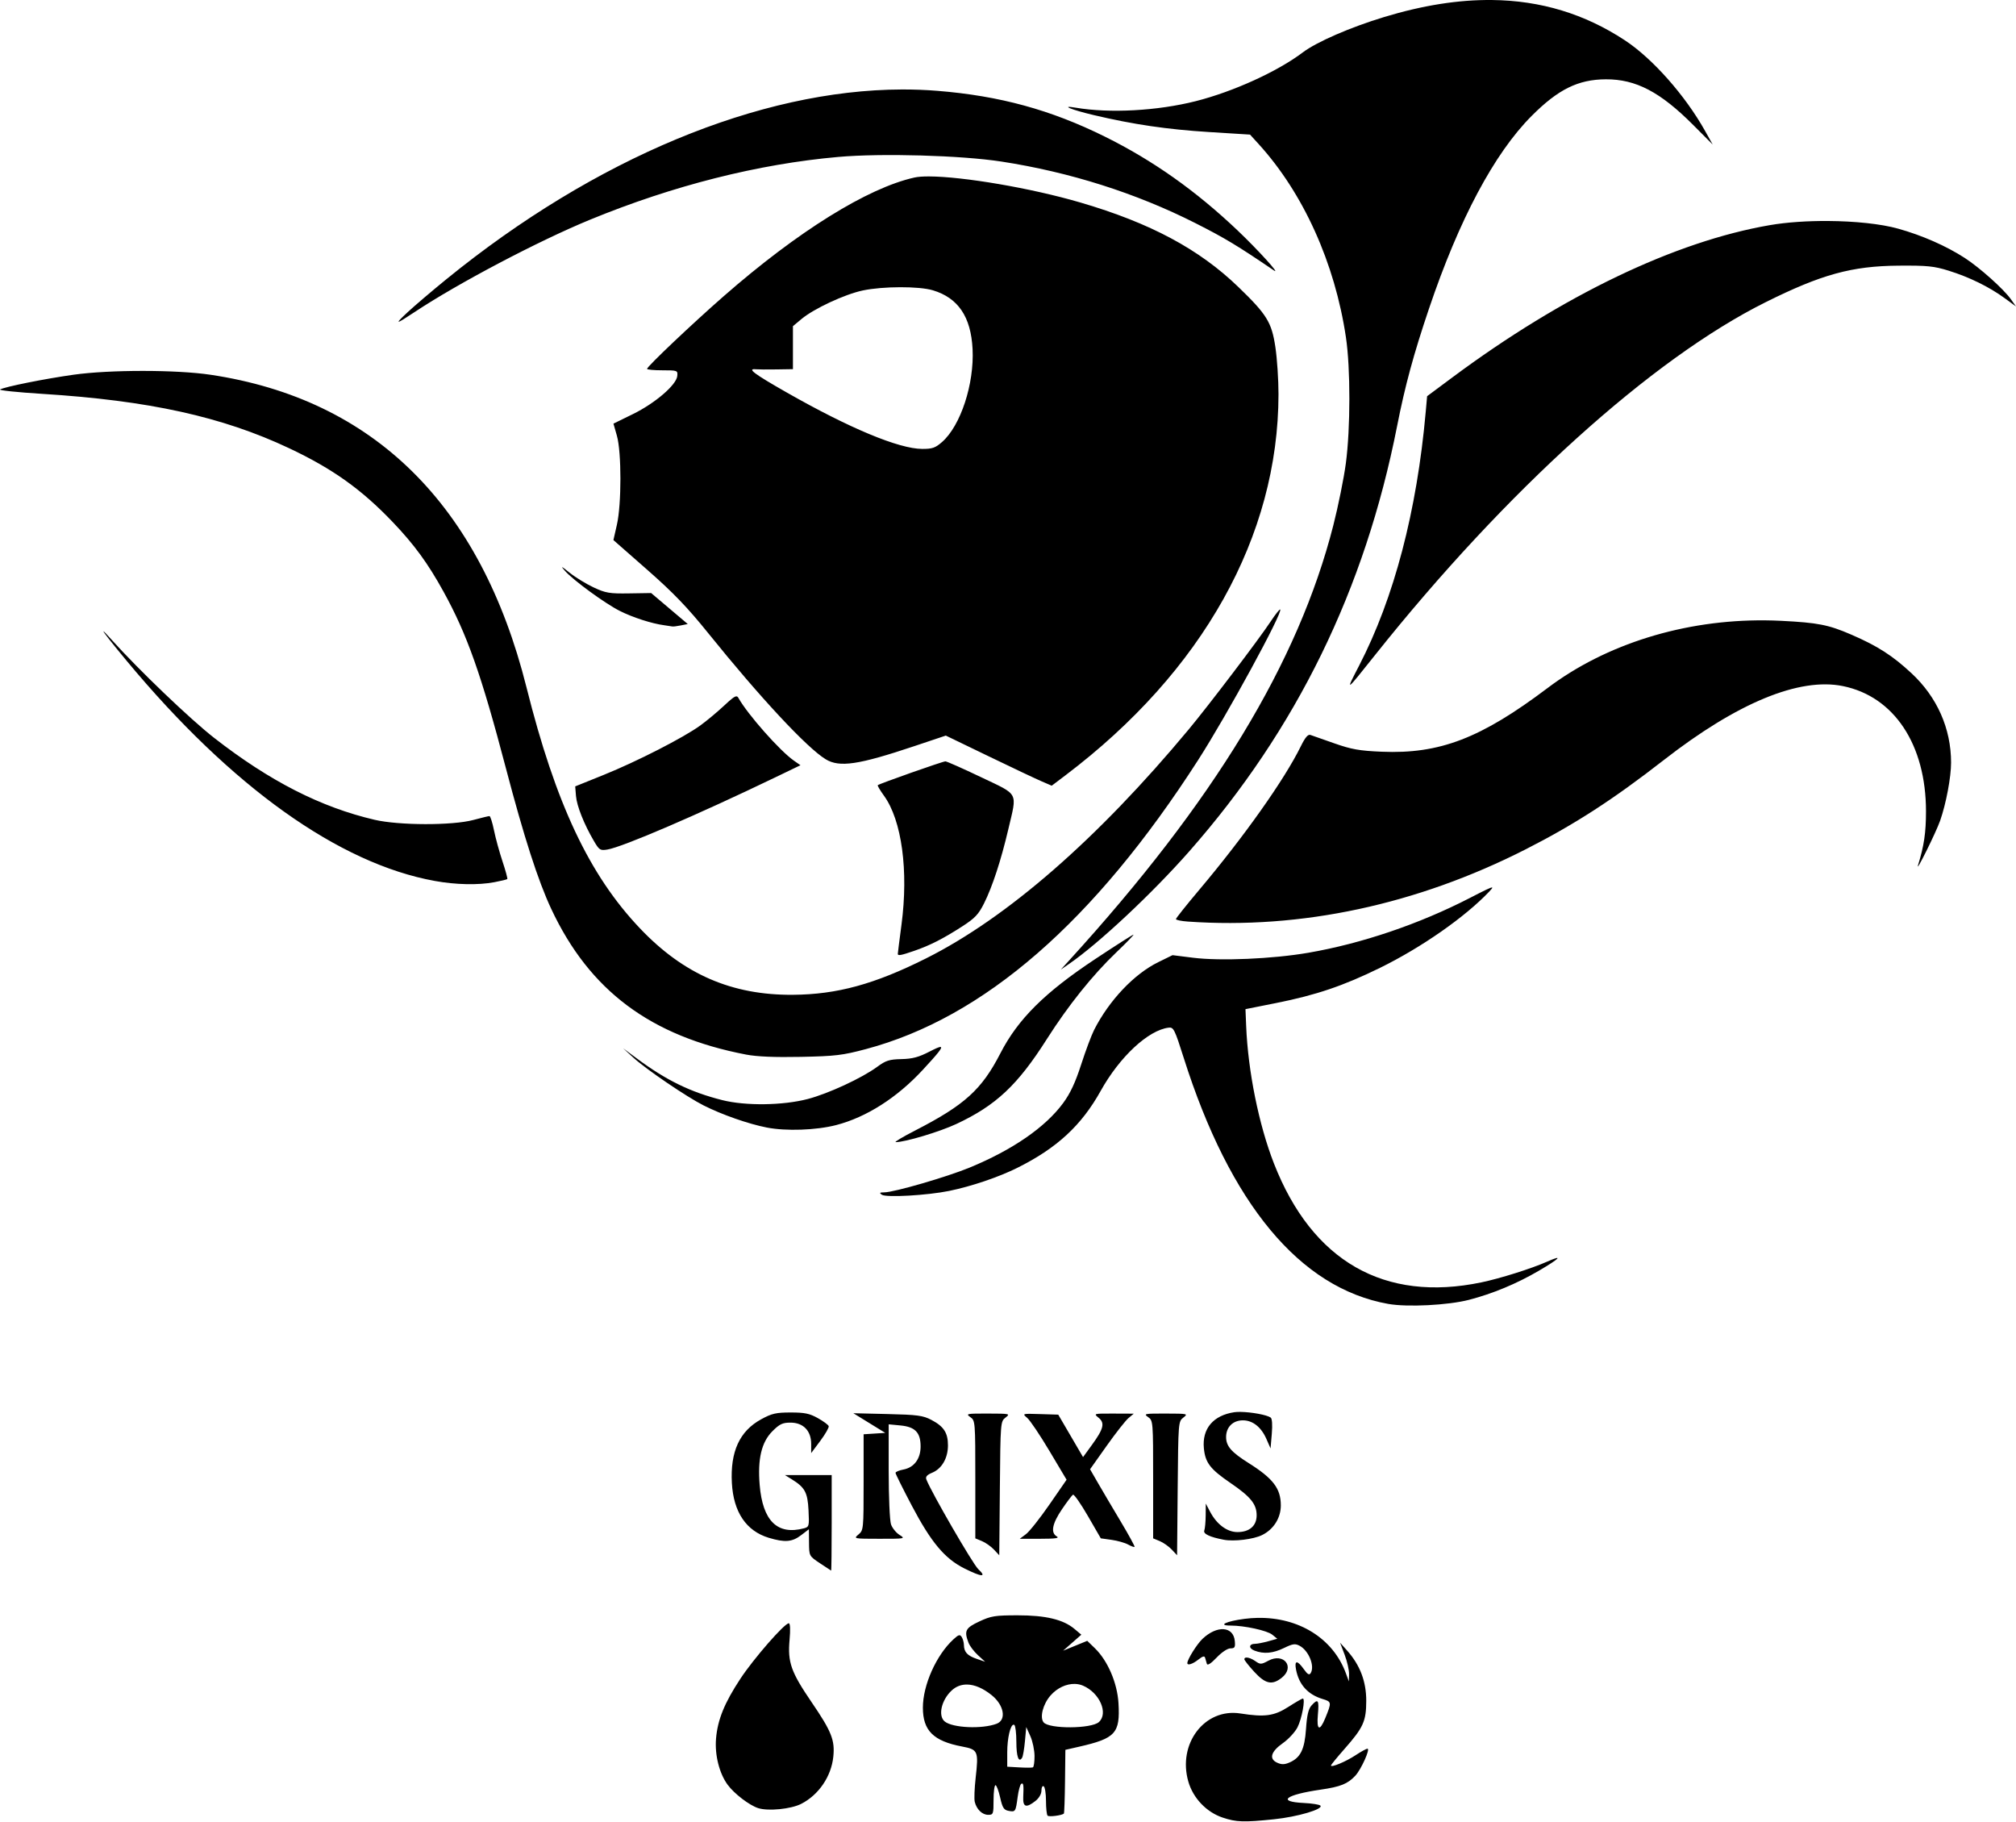
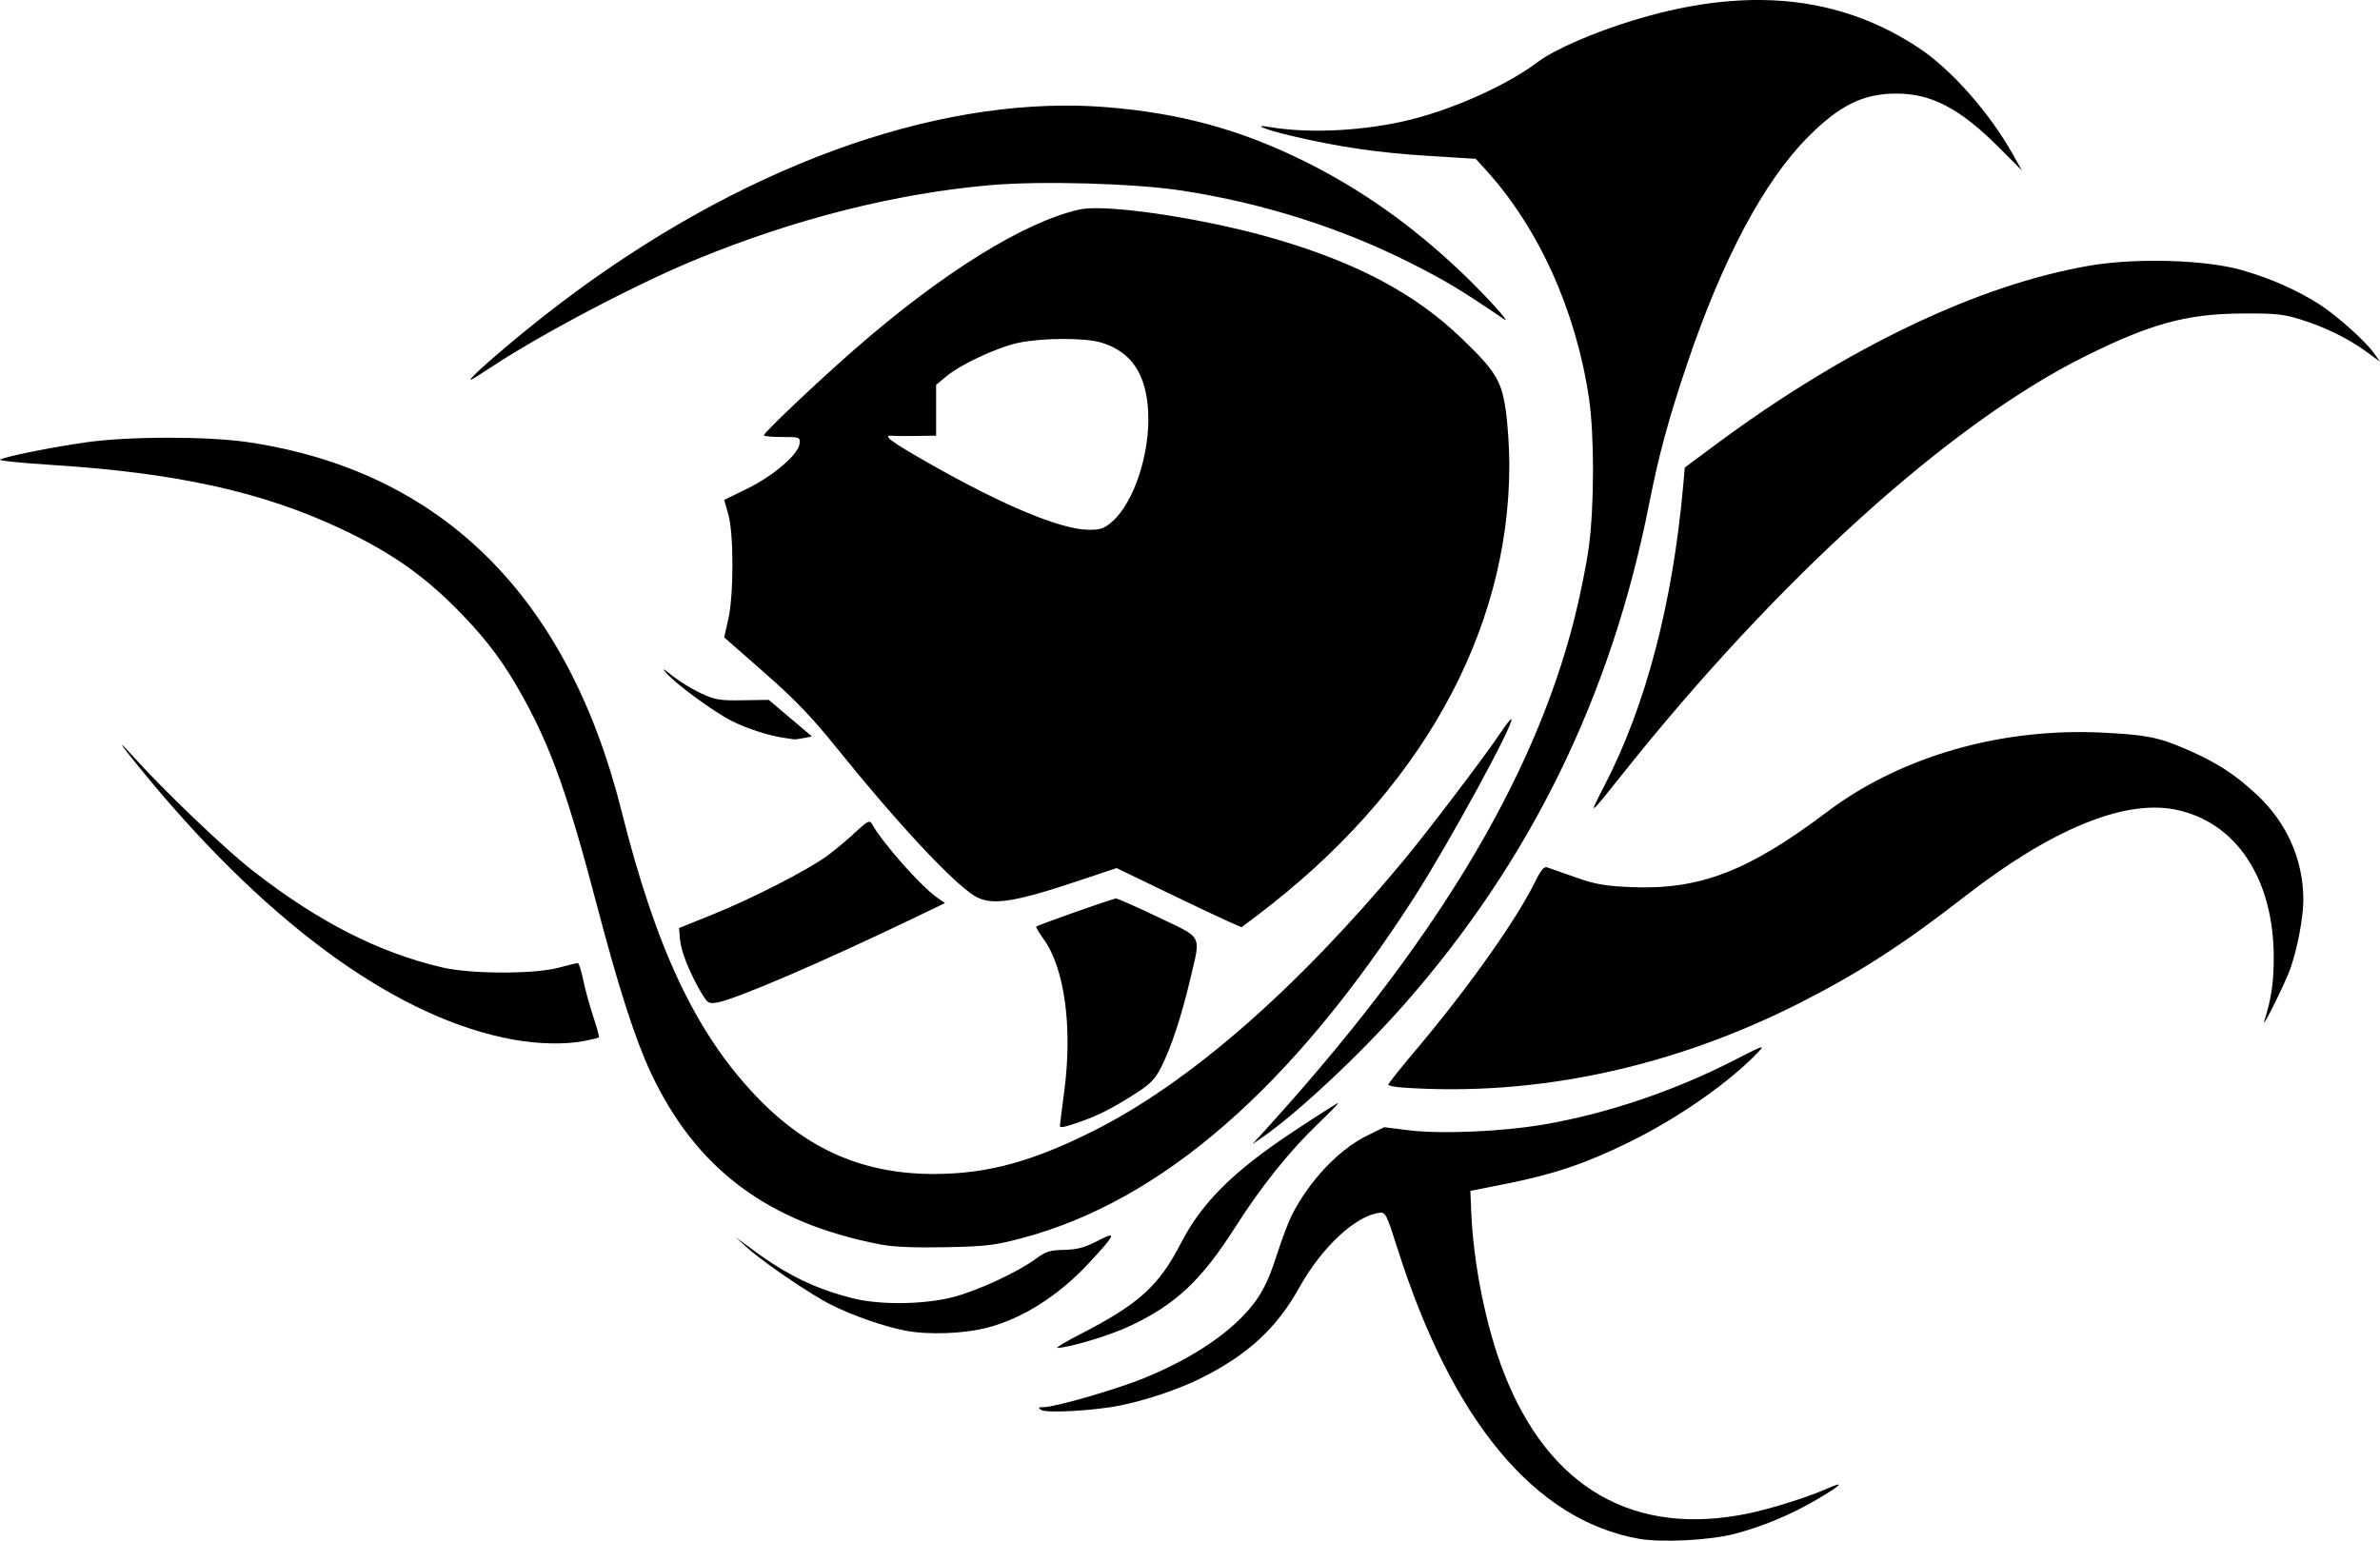
- <svg xmlns="http://www.w3.org/2000/svg" width="311.956mm" height="281.784mm" viewBox="0 0 280.76 253.605" version="1.1" id="svg5768">
+ <svg xmlns="http://www.w3.org/2000/svg" width="311.956mm" height="201.985mm" viewBox="0 0 280.76 181.787" version="1.1" id="svg5768">
  <defs id="defs5762">
    </defs>
  <g id="layer1" transform="translate(-117.5934,283.1585)">
-     <g id="g7792">
-       <path id="path7362" transform="scale(0.238125)" d="m 1219.398,-363.531 c -1.423,-0.024 -2.694,0.03 -3.693,0.18 -12.324,1.848 -18.898,9.633 -17.799,21.076 0.813,8.455 3.689,12.2 15.627,20.348 11.721,7.999 15.24,12.352 15.24,18.846 0,6.17 -4.178,9.82 -11.244,9.82 -6.015,0 -12.07,-4.491 -15.947,-11.828 l -2.557,-4.838 -0.059,6.891 c -0.032,3.79 -0.401,7.779 -0.816,8.865 -0.75,1.954 3.234,3.837 11.424,5.396 5.968,1.136 17.292,-0.245 22.352,-2.727 6.757,-3.314 10.982,-9.992 10.982,-17.357 0,-9.858 -4.463,-15.726 -18.834,-24.77 -10.141,-6.382 -13.166,-9.878 -13.166,-15.217 0,-5.789 3.989,-9.75 9.82,-9.75 5.749,0 10.704,3.927 13.764,10.908 l 2.416,5.512 0.727,-8.543 c 0.449,-5.266 0.194,-8.913 -0.666,-9.508 -2.36,-1.632 -11.403,-3.202 -17.57,-3.305 z m -263.156,0.34 c -8.567,0.007 -11.037,0.576 -17.236,3.969 -12.637,6.915 -18.142,18.899 -17.139,37.295 0.927,16.989 8.392,28.048 21.617,32.023 9.354,2.812 13.623,2.468 18.846,-1.516 l 4.578,-3.492 0.072,7.826 c 0.072,7.812 0.082,7.83 6.332,12.014 l 0.004,0.002 c 3.443,2.305 6.409,4.255 6.594,4.334 0.181,0.079 0.332,-12.457 0.332,-27.857 v -28 l -13.666,0.004 -13.668,0.004 4,2.471 c 7.68,4.744 9.255,7.661 9.783,18.113 0.467,9.236 0.343,9.731 -2.646,10.531 -15.541,4.161 -24.17,-4.279 -25.928,-25.359 -1.265,-15.17 1.076,-25.032 7.461,-31.416 4.194,-4.194 5.927,-5.016 10.57,-5.016 7.46,0 12.094,4.764 12.094,12.436 v 5.379 l 5.355,-7.176 c 2.945,-3.947 5.148,-7.806 4.9,-8.574 -0.249,-0.768 -3.107,-2.883 -6.354,-4.699 -4.824,-2.699 -7.729,-3.303 -15.902,-3.295 z m 36.666,0.434 9.332,5.748 9.334,5.748 -6.334,0.406 -6.332,0.406 v 28.047 c 0,27.455 -0.063,28.099 -3,30.549 -2.969,2.478 -2.844,2.503 12.332,2.512 14.945,0.009 15.243,-0.047 11.697,-2.246 -2.001,-1.241 -4.251,-4.015 -5,-6.164 -0.756,-2.168 -1.363,-16.061 -1.363,-31.211 v -27.305 l 6.916,0.664 c 8.587,0.825 11.75,4.141 11.75,12.311 0,7.191 -3.809,12.291 -10.057,13.463 -2.535,0.476 -4.609,1.354 -4.609,1.951 0,0.598 4.256,9.173 9.457,19.057 11.326,21.523 19.311,31.071 30.781,36.803 10.301,5.148 13.333,5.305 8.148,0.424 -3.203,-3.015 -27.515,-45.025 -30.371,-52.477 -0.587,-1.532 0.383,-2.64 3.406,-3.893 5.665,-2.346 9.24,-8.526 9.24,-16 0.01,-7.358 -2.431,-11.089 -9.75,-14.922 -4.862,-2.546 -8.147,-2.982 -25.578,-3.396 z m 78.703,0.193 c -12.411,-0.028 -13.1,0.108 -10.334,2.045 2.922,2.054 2.963,2.439 2.963,36.506 v 34.428 l 3.869,1.604 c 2.127,0.881 5.277,3.102 7,4.936 l 3.133,3.336 0.35,-39.109 c 0.347,-38.717 0.379,-39.131 3.332,-41.412 2.886,-2.228 2.55,-2.303 -10.312,-2.332 z m 104,0 c -12.411,-0.028 -13.1,0.108 -10.334,2.045 2.922,2.054 2.963,2.439 2.963,36.506 v 34.428 l 3.869,1.604 c 2.127,0.881 5.277,3.102 7,4.936 l 3.133,3.336 0.35,-39.109 c 0.347,-38.717 0.379,-39.131 3.332,-41.412 2.886,-2.228 2.55,-2.303 -10.312,-2.332 z m -30.517,0.014 c -11.657,-0.044 -11.774,-0.011 -8.799,2.398 3.844,3.113 3.027,6.461 -3.894,15.969 l -5.154,7.08 -7.252,-12.412 -7.254,-12.412 -10.582,-0.328 c -10.566,-0.327 -10.579,-0.323 -7.574,2.223 1.655,1.402 7.514,10.113 13.02,19.357 l 10.01,16.809 -10.066,14.559 c -5.537,8.007 -11.695,15.776 -13.686,17.262 l -3.621,2.701 12,0.002 c 8.788,10e-4 11.377,-0.362 9.668,-1.357 -3.728,-2.171 -2.734,-7.452 2.992,-15.885 2.93,-4.314 5.83,-8.155 6.445,-8.535 0.615,-0.38 4.531,5.207 8.701,12.416 l 7.58,13.107 6.307,0.883 c 3.469,0.486 7.806,1.713 9.639,2.727 1.832,1.013 3.542,1.629 3.803,1.369 0.26,-0.26 -3.404,-6.96 -8.143,-14.891 -4.738,-7.93 -10.702,-18.032 -13.252,-22.449 l -4.635,-8.031 9.707,-13.695 c 5.339,-7.532 11.091,-14.848 12.781,-16.258 l 3.074,-2.562 z m -56.186,117.961 c -13.124,0.006 -15.474,0.384 -22.334,3.594 -8.117,3.797 -8.97,5.465 -6.34,12.383 0.729,1.919 3.219,5.218 5.533,7.332 l 4.207,3.844 -5.002,-1.721 c -5.427,-1.866 -7.335,-3.955 -7.399,-8.104 -0.023,-1.467 -0.6,-3.552 -1.283,-4.633 -1.046,-1.654 -1.811,-1.443 -4.836,1.334 -10.045,9.22 -17.881,26.736 -17.881,39.969 0,13.448 6.18,19.558 22.998,22.736 9.241,1.747 9.628,2.645 7.863,18.322 -0.687,6.084 -0.926,12.384 -0.531,14 1.073,4.418 4.374,7.605 7.877,7.605 2.959,0 3.127,-0.465 3.127,-8.668 0,-4.767 0.504,-8.666 1.121,-8.666 0.617,0 1.845,3.235 2.731,7.189 1.344,6.006 2.152,7.295 4.91,7.822 4.036,0.771 4.185,0.543 5.334,-8.119 0.507,-3.824 1.443,-7.274 2.08,-7.668 1.307,-0.806 1.515,0.589 1.184,7.775 -0.271,5.852 1.732,6.48 7.127,2.236 2.112,-1.662 3.514,-4.085 3.514,-6.078 0,-1.871 0.58,-2.957 1.332,-2.492 0.733,0.453 1.334,4.289 1.334,8.523 0,4.234 0.421,8.12 0.936,8.635 0.825,0.825 8.32,-0.131 9.521,-1.215 0.251,-0.227 0.548,-8.706 0.666,-18.844 l 0.211,-18.432 8,-1.826 c 21.356,-4.874 24.079,-7.874 23.064,-25.396 -0.685,-11.837 -6.275,-24.884 -13.775,-32.154 l -4.502,-4.363 -7.061,2.887 -7.061,2.885 5.334,-4.68 5.332,-4.682 -4,-3.365 c -6.568,-5.524 -16.817,-7.975 -33.332,-7.967 z m 140.469,1.498 c -2.477,0.044 -4.995,0.226 -7.545,0.549 -10.778,1.367 -16.205,3.947 -8.299,3.947 8.1,0 21.372,2.903 24.369,5.33 l 2.939,2.379 -5.299,1.473 c -2.915,0.809 -6.315,1.475 -7.555,1.479 -3.834,0.013 -4.097,2.607 -0.408,4.01 5.45,2.072 10.727,1.588 17.252,-1.582 5.09,-2.473 6.466,-2.663 9.1,-1.254 5.323,2.849 8.971,11.886 6.443,15.957 -0.841,1.355 -1.825,0.786 -4.047,-2.334 -3.794,-5.328 -5.567,-5.245 -4.533,0.211 1.672,8.824 6.89,14.641 15.467,17.244 5.413,1.643 5.45,1.895 1.623,11.26 -3.238,7.924 -5.125,7.061 -4.307,-1.967 0.798,-8.799 0.147,-9.756 -3.723,-5.48 -1.805,1.995 -2.664,5.652 -3.207,13.666 -0.818,12.078 -3.234,16.942 -9.801,19.732 -2.826,1.201 -4.54,1.213 -7.092,0.051 -4.907,-2.236 -3.649,-6.503 3.371,-11.436 3.237,-2.275 7.065,-6.408 8.506,-9.186 2.548,-4.91 4.776,-16.885 3.141,-16.885 -0.448,0 -4.265,2.206 -8.482,4.904 -8.316,5.32 -13.781,6.065 -28.041,3.824 -20.868,-3.279 -36.861,17.712 -30.408,39.91 2.809,9.661 10.633,17.841 20.066,20.979 v 0 c 8.017,2.667 12.249,2.807 29.971,0.988 13.784,-1.414 29.206,-5.965 27.152,-8.012 -0.618,-0.616 -4.975,-1.301 -9.684,-1.523 -15.944,-0.752 -10.825,-4.79 9.893,-7.801 11.631,-1.691 15.798,-3.368 20.244,-8.145 3.424,-3.679 8.878,-15.793 7.109,-15.793 -0.67,0 -3.8,1.713 -6.953,3.805 -5.647,3.746 -14.399,7.402 -14.399,6.014 0,-0.391 3.526,-4.71 7.836,-9.598 11.116,-12.606 12.774,-16.261 12.795,-28.221 0.02,-11.285 -3.632,-20.886 -11.156,-29.332 l -4.158,-4.668 2.676,7.051 c 1.471,3.877 2.632,8.976 2.58,11.332 l -0.094,4.285 -1.774,-4.814 c -7.518,-20.425 -27.627,-32.779 -51.572,-32.35 z m -274.225,3.164 c -2.537,0 -20.521,20.6 -28.324,32.445 -9.319,14.145 -13.293,23.917 -14.229,34.984 -0.809,9.561 1.923,20.399 6.811,27.018 3.875,5.248 12.658,11.964 17.83,13.633 5.844,1.886 19.171,0.566 25.166,-2.492 10.226,-5.217 17.589,-16.018 18.779,-27.547 1,-9.689 -1.028,-14.794 -12.66,-31.85 -12.117,-17.767 -14.095,-23.359 -12.92,-36.525 0.54,-6.051 0.37,-9.666 -0.453,-9.666 z m 254.275,3.455 c -3.552,-0.237 -8.06,1.613 -12.309,5.629 -3.277,3.098 -8.879,12.054 -8.879,14.195 0,1.563 3.091,0.58 6.426,-2.043 2.606,-2.05 3.634,-2.308 3.982,-1 0.259,0.969 0.715,2.544 1.018,3.5 0.346,1.102 2.428,-0.24 5.688,-3.666 2.994,-3.148 6.377,-5.404 8.1,-5.404 2.54,0 2.896,-0.622 2.539,-4.324 -0.418,-4.327 -3.013,-6.65 -6.564,-6.887 z m 13.338,16.574 c -0.738,0.033 -1.191,0.355 -1.191,0.998 0,0.566 2.604,3.867 5.787,7.334 6.532,7.114 10.404,7.969 16.033,3.541 8.002,-6.294 1.291,-14.902 -7.801,-10.006 -4.137,2.228 -4.697,2.246 -7.541,0.254 -2.034,-1.425 -4.056,-2.176 -5.287,-2.121 z m -100.312,15.426 c 1.65,0.041 3.252,0.367 4.738,1 9.75,4.153 15.002,16.158 9.318,21.301 -4.391,3.974 -29.05,4.12 -32.311,0.191 -2.403,-2.896 -0.406,-10.679 4.043,-15.746 3.889,-4.429 9.261,-6.87 14.211,-6.746 z m -62.961,0.361 c 4.384,0.083 9.298,2.17 14.314,6.209 7.261,5.846 8.765,14.488 2.908,16.715 -8.479,3.224 -25.822,2.454 -30.404,-1.35 -4.003,-3.322 -1.913,-12.527 4.111,-18.109 2.57,-2.382 5.66,-3.529 9.07,-3.465 z m 27.172,23.477 c 0.125,0.004 0.249,0.042 0.373,0.119 0.662,0.409 1.203,4.873 1.203,9.92 0,8.673 1.389,12.483 3.377,9.266 0.491,-0.795 1.235,-5.156 1.65,-9.689 l 0.758,-8.242 2.406,5.334 c 1.323,2.932 2.399,8.144 2.441,11.584 v 0.002 0.002 c 0.019,3.438 -0.415,6.435 -0.965,6.662 -0.55,0.23 -4.15,0.235 -8,0.014 l -7,-0.404 v -8.398 c 0,-8.392 1.883,-16.233 3.756,-16.168 z" style="fill:#000000;stroke-width:1.333" />
-       <path id="path7298" transform="scale(0.238125)" d="m 1366.4,-1189.107 c -19.564,-0.211 -40.485,3.102 -62.965,9.916 -19.864,6.021 -39.593,14.596 -47.703,20.734 -14.714,11.137 -40.632,22.939 -62.557,28.486 -22.479,5.688 -50.356,7.2 -70.268,3.814 -9.434,-1.604 -2.446,1.255 10.607,4.34 23.262,5.497 42.905,8.381 67.543,9.916 l 23.85,1.486 5.07,5.576 c 26.1,28.699 44.532,69.501 51.006,112.91 2.704,18.132 2.683,53.223 -0.043,73.744 -1.15,8.659 -4.445,24.965 -7.32,36.234 -20.483,80.285 -69.962,161.746 -154.623,254.57 l -4.756,5.217 4.666,-3.207 c 17.471,-12.007 48.834,-41.36 70.523,-66.006 62.734,-71.284 102.655,-152.97 121.477,-248.553 4.658,-23.656 9.652,-42.048 18.645,-68.668 17.64,-52.219 38.178,-90.787 60.018,-112.705 15.539,-15.594 27.204,-21.357 43.398,-21.441 17.591,-0.092 31.876,7.385 51.232,26.812 l 11.293,11.334 -4.482,-8 c -11.633,-20.763 -30.712,-42.31 -46.891,-52.955 -23.431,-15.416 -49.127,-23.249 -77.721,-23.557 z m -345.168,52.309 c -83.015,0.265 -179.254,40.107 -266.324,110.938 -8.433,6.86 -18.635,15.542 -22.668,19.293 v 0 c -7.983,7.423 -7.213,7.417 4,-0.029 25.371,-16.848 72.408,-41.613 102.668,-54.055 48.603,-19.983 98.424,-32.577 145.205,-36.703 25.393,-2.24 71.738,-0.928 95.336,2.699 40.02,6.152 78.763,18.442 113.459,35.99 17.195,8.696 24.613,13.164 46,27.703 4.189,2.847 -9.49,-12.209 -21.197,-23.332 -24.482,-23.261 -49.593,-41.013 -77.709,-54.938 -31.654,-15.676 -61.504,-23.835 -97.963,-26.777 -6.832,-0.551 -13.771,-0.814 -20.807,-0.791 z m 15.992,50.842 c -3.634,-0.014 -6.581,0.195 -8.652,0.658 -27.42,6.128 -68.13,31.459 -111.459,69.352 -18.462,16.145 -44.863,41.168 -44.863,42.522 -4.2e-4,0.457 4.05,0.83 9,0.83 8.795,0 8.993,0.076 8.678,3.334 -0.504,5.219 -12.952,15.913 -25.906,22.26 l -11.418,5.596 2.018,7.072 c 2.735,9.62 2.741,40.004 0,52.043 l -2.041,8.971 19.805,17.387 c 15.171,13.318 23.509,21.984 35.633,37.029 30.327,37.639 57.73,67.056 68.686,73.736 8.089,4.932 19.158,3.295 51.904,-7.676 l 18.365,-6.154 24.969,12.061 c 13.732,6.633 27.667,13.226 30.967,14.65 h 0.01 l 6,2.592 7.998,-6.049 c 80.291,-60.709 124.545,-139.834 124.633,-222.852 0.01,-8.433 -0.815,-20.863 -1.83,-27.623 -2.172,-14.465 -4.979,-19.014 -21.682,-35.127 -22.932,-22.124 -51.446,-37.373 -92.231,-49.322 -29.355,-8.601 -68.96,-15.212 -88.582,-15.289 z m 525.867,26.059 c -12.024,-0.082 -24.177,0.706 -34.184,2.426 -55.406,9.523 -121.052,40.995 -185.551,88.955 l -14.885,11.066 -0.809,9.096 c -5.175,58.103 -18.513,108.927 -38.951,148.428 -8.191,15.831 -8.22,15.851 9.283,-6.127 76.582,-96.159 161.94,-173.249 228.531,-206.397 32.654,-16.254 50.371,-21.117 77.713,-21.328 16.781,-0.13 20.654,0.262 29.334,2.965 12.025,3.744 23.646,9.448 32.652,16.027 l 6.65,4.859 -3.016,-4.25 c -4.203,-5.922 -18.198,-18.441 -26.953,-24.109 -10.824,-7.008 -24.916,-13.206 -38.926,-17.119 -10.189,-2.846 -25.432,-4.387 -40.891,-4.492 z m -542.809,38.723 c 7.767,-0.019 15.078,0.579 19.139,1.801 14.792,4.452 22.253,15.489 23.213,34.338 1.038,20.384 -6.974,44.821 -17.814,54.34 -3.954,3.471 -5.741,4.099 -11.625,4.074 -13.665,-0.054 -42.431,-12.031 -79.252,-33 -19.237,-10.955 -23.441,-14.118 -18.035,-13.568 1.283,0.131 6.683,0.168 12,0.084 l 9.666,-0.154 v -12.57 -12.568 l 5,-4.18 c 7.265,-6.071 25.259,-14.452 35.838,-16.693 5.883,-1.246 14.104,-1.883 21.871,-1.902 z m -442.922,48.943 c -14.864,-0.004 -29.879,0.735 -40.453,2.219 -16.806,2.358 -40.152,7.036 -43.023,8.619 -0.929,0.512 10.17,1.673 24.666,2.58 62.384,3.904 105.288,13.349 144.357,31.779 25.488,12.024 42.328,24.029 60.674,43.254 12.556,13.158 20.499,24.038 29.588,40.52 13.861,25.135 22.114,48.466 36.473,103.113 10.64,40.494 18.878,66.066 26.574,82.49 22.393,47.785 58.144,74.498 114.023,85.197 6.273,1.201 16.766,1.638 32,1.328 20.19,-0.41 24.342,-0.906 38,-4.541 69.016,-18.366 133.619,-74.558 194.305,-169.01 16.936,-26.359 49.662,-86.389 48.002,-88.049 -0.312,-0.312 -2.853,2.891 -5.645,7.119 -6.801,10.3 -36.133,48.915 -47.869,63.02 -53.225,63.968 -106.191,110.129 -153.643,133.9 -30.118,15.088 -52.01,21.071 -77.816,21.268 -35.734,0.272 -63.919,-11.969 -89.473,-38.859 -29.679,-31.231 -49.318,-72.948 -66.369,-140.977 -26.716,-106.588 -89.302,-168.464 -184.824,-182.73 -9.969,-1.489 -24.682,-2.236 -39.547,-2.24 z m 245.242,114.773 c -0.145,0.052 0.436,0.779 1.637,2.139 4.86,5.504 23.383,19.042 32.018,23.4 7.582,3.827 18.748,7.435 25.982,8.395 2.2,0.292 4.375,0.62 4.834,0.73 0.458,0.11 2.668,-0.167 4.912,-0.615 l 4.08,-0.816 -10.709,-9.059 -10.707,-9.061 -12.871,0.201 c -11.512,0.18 -13.708,-0.189 -20.779,-3.494 -4.349,-2.032 -10.647,-5.892 -13.998,-8.576 -2.821,-2.26 -4.212,-3.311 -4.398,-3.244 z m 703.527,31.08 c -47.148,-0.418 -92.998,13.765 -127.213,39.576 -38.998,29.42 -63.144,38.684 -97.051,37.236 -13.041,-0.557 -17.613,-1.365 -27.627,-4.887 -6.6,-2.321 -12.909,-4.536 -14.02,-4.922 -1.425,-0.495 -3.082,1.468 -5.629,6.662 -9.527,19.425 -33.184,52.839 -59.543,84.098 -7.411,8.789 -13.475,16.407 -13.475,16.93 0,0.523 3.15,1.172 7,1.441 66.131,4.626 134.002,-9.902 197.666,-42.309 28.595,-14.556 50.962,-29.016 80.668,-52.154 42.967,-33.467 79.24,-48.435 104.758,-43.23 29.938,6.106 48.574,34.219 48.574,73.275 0,12.375 -1.163,20.245 -4.641,31.4 -1.728,5.544 10.462,-18.999 12.914,-26 3.483,-9.944 6.394,-25.396 6.394,-33.936 0,-19.911 -8.162,-38.33 -23.16,-52.266 -11.102,-10.315 -19.904,-15.959 -35.205,-22.574 -13.349,-5.771 -19.513,-6.983 -40.969,-8.062 -3.152,-0.159 -6.3,-0.251 -9.443,-0.279 z m -971.75,6.426 c -0.59,-0.178 4.553,6.441 13.631,17.357 61.208,73.605 124,118.434 180.125,128.598 12.368,2.24 25.406,2.512 34.82,0.727 3.894,-0.739 7.3,-1.56 7.564,-1.826 0.266,-0.266 -0.992,-4.912 -2.797,-10.324 -1.805,-5.412 -4.047,-13.591 -4.982,-18.174 -0.935,-4.583 -2.133,-8.332 -2.66,-8.332 -0.527,0 -4.757,1.021 -9.4,2.27 -12.232,3.289 -43.459,3.231 -57.773,-0.105 -31.428,-7.325 -61.365,-22.599 -93.773,-47.848 -14.03,-10.931 -44.253,-39.861 -60.227,-57.65 -2.805,-3.124 -4.259,-4.61 -4.527,-4.691 z m 370.109,38.021 c -1.121,0.011 -3.036,1.558 -7.137,5.398 -3.912,3.664 -10.18,8.888 -13.93,11.611 -9.776,7.1 -37.115,21.087 -56.516,28.912 l -16.668,6.721 0.449,5.568 c 0.47,5.842 4.685,16.46 10.434,26.277 3.172,5.417 3.718,5.766 7.92,5.084 8.857,-1.437 52.626,-20.252 98.402,-42.301 l 14.539,-7.002 -3.871,-2.699 c -8.178,-5.698 -27.045,-27.034 -32.457,-36.705 -0.312,-0.558 -0.657,-0.87 -1.166,-0.865 z m 122.248,38.004 c -1.536,0 -38.715,13.105 -39.551,13.941 -0.263,0.262 1.371,3.028 3.631,6.146 10.427,14.395 14.425,43.862 10.238,75.471 -1.182,8.925 -2.148,16.575 -2.148,17 0,1.251 1.823,0.92 9.521,-1.729 9.281,-3.193 16.874,-7.053 28.096,-14.281 7.471,-4.812 9.591,-7.043 12.814,-13.49 4.912,-9.827 9.932,-25.155 14.207,-43.381 5.197,-22.152 6.477,-19.716 -15.986,-30.441 -10.641,-5.08 -20.011,-9.236 -20.822,-9.236 z m 319.746,73.762 c -0.632,-0.197 -4.275,1.612 -13.002,6.109 -29.62,15.265 -63.249,26.668 -94.574,32.066 -20.823,3.588 -51.32,4.897 -67.334,2.891 l -12,-1.504 -8.363,4.104 c -14.103,6.918 -28.718,22.348 -37.471,39.561 -1.581,3.11 -5.003,12.242 -7.601,20.295 -3.391,10.504 -6.364,16.869 -10.527,22.523 -10.429,14.167 -29.617,27.399 -54.723,37.736 -13.392,5.514 -44.154,14.443 -49.875,14.477 -2.767,0.016 -3.048,0.289 -1.44,1.393 2.539,1.742 26.571,0.381 39.334,-2.227 13.08,-2.673 29.029,-8.077 40,-13.555 23.131,-11.548 37.391,-24.726 48.666,-44.969 11.108,-19.944 27.841,-35.499 39.748,-36.953 2.854,-0.348 3.506,0.957 8.789,17.623 27.108,85.516 68.009,134.724 119.625,143.918 11.159,1.988 34.977,0.785 47.205,-2.383 13.927,-3.608 28.033,-9.479 40.928,-17.039 12.396,-7.267 14.469,-9.57 4.744,-5.27 -9.162,4.052 -27.409,9.8 -38.371,12.088 -56.783,11.853 -98.988,-12.319 -121.344,-69.498 -8.853,-22.645 -15.178,-53.918 -16.254,-80.369 l -0.404,-9.887 18,-3.59 c 23.334,-4.652 39.282,-10.055 60.668,-20.553 24.3,-11.929 49.776,-29.714 63.906,-44.613 1.343,-1.416 2.049,-2.257 1.67,-2.375 z m -209.756,27.57 c -0.449,0 -10.492,6.409 -22.318,14.24 -29.537,19.56 -45.201,35.113 -55.484,55.094 -10.973,21.319 -20.902,30.306 -49.992,45.252 -7.223,3.711 -12.284,6.742 -11.246,6.738 5.613,-0.028 25.731,-6.059 35.537,-10.654 23.117,-10.833 35.748,-22.689 52.863,-49.623 12.463,-19.612 26.762,-37.453 40.67,-50.74 5.933,-5.668 10.42,-10.307 9.971,-10.307 z m -112.869,65.688 c -0.848,-0.041 -3.022,0.95 -6.426,2.705 -6.315,3.257 -9.975,4.233 -16.41,4.377 -7.097,0.159 -9.128,0.808 -14.199,4.539 -8.899,6.548 -28.575,15.661 -40.584,18.797 -14.565,3.804 -36.358,4.084 -50,0.645 -18.645,-4.701 -32.712,-11.563 -50,-24.391 l -8,-5.936 6,5.484 c 7.518,6.874 31.241,23.003 41.174,27.994 10.806,5.429 26.07,10.765 36.826,12.873 11.3,2.214 28.965,1.591 40.637,-1.434 17.671,-4.579 35.595,-16.01 50.662,-32.307 8.724,-9.436 11.939,-13.27 10.32,-13.348 z" style="fill:#000000;stroke-width:1.333" />
-     </g>
+     <path style="fill:#000000;stroke-width:0.318" d="m 325.374,-283.156 c -4.659,-0.05 -9.64,0.739 -14.994,2.361 -4.73,1.434 -9.428,3.476 -11.359,4.937 -3.504,2.652 -9.675,5.462 -14.896,6.783 -5.353,1.354 -11.991,1.715 -16.732,0.908 -2.247,-0.382 -0.583,0.299 2.526,1.033 5.539,1.309 10.217,1.996 16.084,2.361 l 5.679,0.354 1.207,1.328 c 6.215,6.834 10.604,16.55 12.146,26.887 0.644,4.318 0.639,12.674 -0.01,17.56 -0.274,2.062 -1.059,5.945 -1.743,8.628 -4.878,19.118 -16.66,38.516 -36.82,60.62 l -1.132,1.242 1.111,-0.764 c 4.16,-2.859 11.629,-9.849 16.793,-15.718 14.939,-16.975 24.445,-36.426 28.927,-59.187 1.109,-5.633 2.298,-10.013 4.44,-16.352 4.2,-12.435 9.091,-21.619 14.292,-26.838 3.7,-3.713 6.478,-5.086 10.334,-5.106 4.189,-0.022 7.59,1.758 12.2,6.385 l 2.689,2.699 -1.067,-1.905 c -2.77,-4.944 -7.313,-10.075 -11.166,-12.61 -5.58,-3.671 -11.698,-5.536 -18.507,-5.609 z m -82.193,12.456 c -19.768,0.063 -42.685,9.551 -63.418,26.417 -2.008,1.634 -4.437,3.701 -5.398,4.594 v 0 c -1.901,1.767 -1.718,1.766 0.953,-0.007 6.041,-4.012 17.242,-9.909 24.448,-12.872 11.573,-4.759 23.437,-7.757 34.577,-8.74 6.047,-0.533 17.083,-0.221 22.702,0.643 9.53,1.465 18.755,4.392 27.017,8.57 4.095,2.071 5.861,3.135 10.954,6.597 0.997,0.678 -2.26,-2.907 -5.048,-5.556 -5.83,-5.539 -11.809,-9.766 -18.504,-13.082 -7.538,-3.733 -14.646,-5.676 -23.327,-6.376 -1.627,-0.131 -3.279,-0.194 -4.955,-0.188 z m 3.808,12.107 c -0.865,-0.003 -1.567,0.046 -2.06,0.157 -6.529,1.459 -16.223,7.491 -26.541,16.514 -4.396,3.845 -10.683,9.803 -10.683,10.125 -1e-4,0.109 0.964,0.198 2.143,0.198 2.094,0 2.141,0.018 2.066,0.794 -0.12,1.243 -3.084,3.789 -6.169,5.301 l -2.719,1.332 0.48,1.684 c 0.651,2.291 0.653,9.526 0,12.393 l -0.486,2.136 4.716,4.14 c 3.612,3.171 5.598,5.235 8.485,8.818 7.222,8.963 13.747,15.968 16.356,17.558 1.926,1.175 4.562,0.785 12.36,-1.828 l 4.373,-1.465 5.946,2.872 c 3.27,1.58 6.588,3.149 7.374,3.489 h 0.002 l 1.429,0.617 1.905,-1.44 c 19.119,-14.456 29.657,-33.298 29.678,-53.067 0.002,-2.008 -0.194,-4.968 -0.436,-6.578 -0.517,-3.444 -1.186,-4.528 -5.163,-8.365 -5.461,-5.268 -12.251,-8.899 -21.962,-11.745 -6.99,-2.048 -16.421,-3.622 -21.094,-3.641 z m 125.222,6.205 c -2.863,-0.019 -5.757,0.168 -8.14,0.578 -13.194,2.268 -28.826,9.762 -44.184,21.182 l -3.544,2.635 -0.193,2.166 c -1.232,13.836 -4.408,25.938 -9.275,35.344 -1.951,3.77 -1.957,3.774 2.211,-1.459 18.236,-22.898 38.562,-41.255 54.419,-49.148 7.776,-3.871 11.995,-5.028 18.505,-5.079 3.996,-0.031 4.918,0.062 6.985,0.706 2.863,0.892 5.631,2.25 7.775,3.817 l 1.584,1.157 -0.718,-1.012 c -1.001,-1.41 -4.333,-4.391 -6.418,-5.741 -2.577,-1.669 -5.933,-3.145 -9.269,-4.076 -2.426,-0.678 -6.056,-1.045 -9.737,-1.07 z m -129.256,9.221 c 1.849,-0.005 3.59,0.138 4.557,0.429 3.522,1.06 5.299,3.688 5.528,8.177 0.247,4.854 -1.661,10.673 -4.242,12.94 -0.941,0.827 -1.367,0.976 -2.768,0.97 -3.254,-0.013 -10.104,-2.865 -18.872,-7.858 -4.581,-2.609 -5.582,-3.362 -4.295,-3.231 0.306,0.031 1.591,0.04 2.857,0.02 l 2.302,-0.037 v -2.993 -2.993 l 1.191,-0.995 c 1.73,-1.446 6.015,-3.441 8.534,-3.975 1.401,-0.297 3.359,-0.449 5.208,-0.453 z m -105.471,11.655 c -3.54,-9.5e-4 -7.115,0.175 -9.633,0.528 -4.002,0.562 -9.561,1.675 -10.245,2.052 -0.221,0.122 2.422,0.398 5.874,0.614 14.855,0.93 25.072,3.179 34.375,7.567 6.069,2.863 10.079,5.722 14.448,10.3 2.99,3.133 4.881,5.724 7.046,9.649 3.301,5.985 5.266,11.541 8.685,24.554 2.534,9.643 4.495,15.732 6.328,19.643 5.332,11.379 13.846,17.74 27.152,20.288 1.494,0.286 3.992,0.39 7.62,0.316 4.808,-0.098 5.796,-0.216 9.049,-1.081 16.434,-4.373 31.818,-17.754 46.269,-40.245 4.033,-6.277 11.826,-20.571 11.43,-20.967 -0.074,-0.074 -0.679,0.689 -1.344,1.695 -1.62,2.453 -8.604,11.648 -11.399,15.007 -12.674,15.232 -25.287,26.224 -36.586,31.885 -7.172,3.593 -12.385,5.018 -18.53,5.064 -8.509,0.065 -15.221,-2.85 -21.306,-9.253 -7.067,-7.437 -11.744,-17.371 -15.804,-33.57 -6.362,-25.381 -21.265,-40.115 -44.011,-43.513 -2.374,-0.355 -5.878,-0.533 -9.417,-0.533 z m 58.398,27.33 c -0.035,0.012 0.104,0.186 0.39,0.509 1.157,1.311 5.568,4.534 7.624,5.572 1.805,0.911 4.464,1.77 6.187,1.999 0.524,0.07 1.042,0.148 1.151,0.174 0.109,0.026 0.635,-0.04 1.17,-0.146 l 0.972,-0.194 -2.55,-2.157 -2.55,-2.158 -3.065,0.048 c -2.741,0.043 -3.264,-0.045 -4.948,-0.832 -1.036,-0.484 -2.535,-1.403 -3.333,-2.042 -0.672,-0.538 -1.003,-0.788 -1.047,-0.773 z m 167.527,7.401 c -11.227,-0.1 -22.145,3.278 -30.293,9.424 -9.287,7.006 -15.036,9.212 -23.11,8.867 -3.105,-0.133 -4.194,-0.325 -6.579,-1.164 -1.572,-0.553 -3.074,-1.08 -3.338,-1.172 -0.339,-0.118 -0.734,0.35 -1.34,1.586 -2.269,4.626 -7.902,12.582 -14.179,20.026 -1.765,2.093 -3.209,3.907 -3.209,4.031 0,0.125 0.75,0.279 1.667,0.343 15.748,1.102 31.909,-2.358 47.069,-10.075 6.809,-3.466 12.135,-6.909 19.209,-12.419 10.231,-7.969 18.869,-11.534 24.945,-10.294 7.129,1.454 11.567,8.149 11.567,17.449 0,2.947 -0.277,4.821 -1.105,7.477 -0.412,1.32 2.491,-4.524 3.075,-6.191 0.829,-2.368 1.523,-6.047 1.523,-8.081 0,-4.741 -1.943,-9.127 -5.515,-12.446 -2.644,-2.456 -4.74,-3.8 -8.383,-5.375 -3.179,-1.374 -4.646,-1.663 -9.756,-1.92 -0.75,-0.038 -1.5,-0.06 -2.249,-0.067 z m -231.398,1.53 c -0.14,-0.042 1.084,1.534 3.246,4.133 14.575,17.527 29.528,28.202 42.892,30.622 2.945,0.533 6.05,0.598 8.292,0.173 0.927,-0.176 1.738,-0.371 1.801,-0.435 0.063,-0.063 -0.236,-1.17 -0.666,-2.458 -0.43,-1.289 -0.964,-3.236 -1.186,-4.328 -0.223,-1.091 -0.508,-1.984 -0.633,-1.984 -0.126,0 -1.133,0.243 -2.238,0.54 -2.913,0.783 -10.349,0.769 -13.757,-0.025 -7.484,-1.744 -14.613,-5.381 -22.33,-11.394 -3.341,-2.603 -10.538,-9.492 -14.341,-13.728 -0.668,-0.744 -1.014,-1.098 -1.078,-1.117 z m 88.132,9.054 c -0.267,0.003 -0.723,0.371 -1.699,1.286 -0.932,0.872 -2.424,2.117 -3.317,2.765 -2.328,1.691 -8.838,5.021 -13.458,6.885 l -3.969,1.6 0.107,1.326 c 0.112,1.391 1.116,3.92 2.485,6.257 0.755,1.29 0.885,1.373 1.886,1.211 2.109,-0.342 12.532,-4.823 23.432,-10.073 l 3.462,-1.667 -0.922,-0.643 c -1.947,-1.357 -6.44,-6.437 -7.729,-8.74 -0.074,-0.133 -0.156,-0.207 -0.278,-0.206 z m 29.11,9.05 c -0.366,0 -9.219,3.121 -9.418,3.32 -0.062,0.062 0.327,0.721 0.865,1.464 2.483,3.428 3.435,10.445 2.438,17.971 -0.281,2.125 -0.512,3.947 -0.512,4.048 0,0.298 0.434,0.219 2.267,-0.412 2.21,-0.76 4.018,-1.679 6.69,-3.401 1.779,-1.146 2.284,-1.677 3.051,-3.212 1.17,-2.34 2.365,-5.99 3.383,-10.33 1.238,-5.275 1.542,-4.695 -3.807,-7.249 -2.534,-1.21 -4.765,-2.199 -4.958,-2.199 z m 76.14,17.565 c -0.15,-0.047 -1.018,0.384 -3.096,1.455 -7.053,3.635 -15.061,6.35 -22.52,7.636 -4.959,0.854 -12.221,1.166 -16.034,0.688 l -2.857,-0.358 -1.992,0.977 c -3.358,1.647 -6.838,5.322 -8.923,9.42 -0.377,0.741 -1.191,2.915 -1.81,4.833 -0.807,2.501 -1.516,4.017 -2.507,5.363 -2.483,3.373 -7.053,6.524 -13.031,8.986 -3.189,1.313 -10.514,3.439 -11.876,3.447 -0.659,0.004 -0.726,0.069 -0.343,0.332 0.605,0.415 6.327,0.091 9.366,-0.53 3.115,-0.636 6.913,-1.923 9.525,-3.228 5.508,-2.75 8.904,-5.888 11.589,-10.708 2.645,-4.749 6.63,-8.453 9.465,-8.799 0.68,-0.083 0.835,0.228 2.093,4.196 6.455,20.364 16.195,32.081 28.486,34.27 2.657,0.473 8.329,0.187 11.241,-0.567 3.316,-0.859 6.675,-2.257 9.746,-4.057 2.952,-1.731 3.445,-2.279 1.13,-1.255 -2.182,0.965 -6.527,2.334 -9.137,2.878 -13.521,2.822 -23.571,-2.933 -28.895,-16.549 -2.108,-5.392 -3.614,-12.839 -3.87,-19.138 l -0.096,-2.354 4.286,-0.855 c 5.556,-1.108 9.354,-2.394 14.447,-4.894 5.787,-2.841 11.853,-7.076 15.218,-10.624 0.32,-0.337 0.488,-0.537 0.398,-0.566 z m -49.948,6.565 c -0.107,0 -2.498,1.526 -5.315,3.391 -7.034,4.658 -10.763,8.361 -13.212,13.119 -2.613,5.077 -4.977,7.217 -11.904,10.776 -1.72,0.884 -2.925,1.606 -2.678,1.605 1.337,-0.007 6.127,-1.443 8.462,-2.537 5.505,-2.58 8.512,-5.403 12.588,-11.816 2.968,-4.67 6.373,-8.918 9.685,-12.083 1.413,-1.35 2.481,-2.454 2.374,-2.454 z m -26.877,15.642 c -0.202,-0.01 -0.72,0.226 -1.53,0.644 -1.504,0.776 -2.375,1.008 -3.908,1.042 -1.69,0.038 -2.174,0.192 -3.381,1.081 -2.119,1.559 -6.804,3.729 -9.664,4.476 -3.468,0.906 -8.658,0.973 -11.906,0.153 -4.44,-1.119 -7.789,-2.754 -11.906,-5.808 l -1.905,-1.413 1.429,1.306 c 1.79,1.637 7.439,5.478 9.805,6.666 2.573,1.293 6.208,2.564 8.769,3.065 2.691,0.527 6.897,0.379 9.677,-0.341 4.208,-1.09 8.476,-3.812 12.064,-7.693 2.077,-2.247 2.843,-3.16 2.458,-3.178 z" id="path7298" />
  </g>
</svg>
